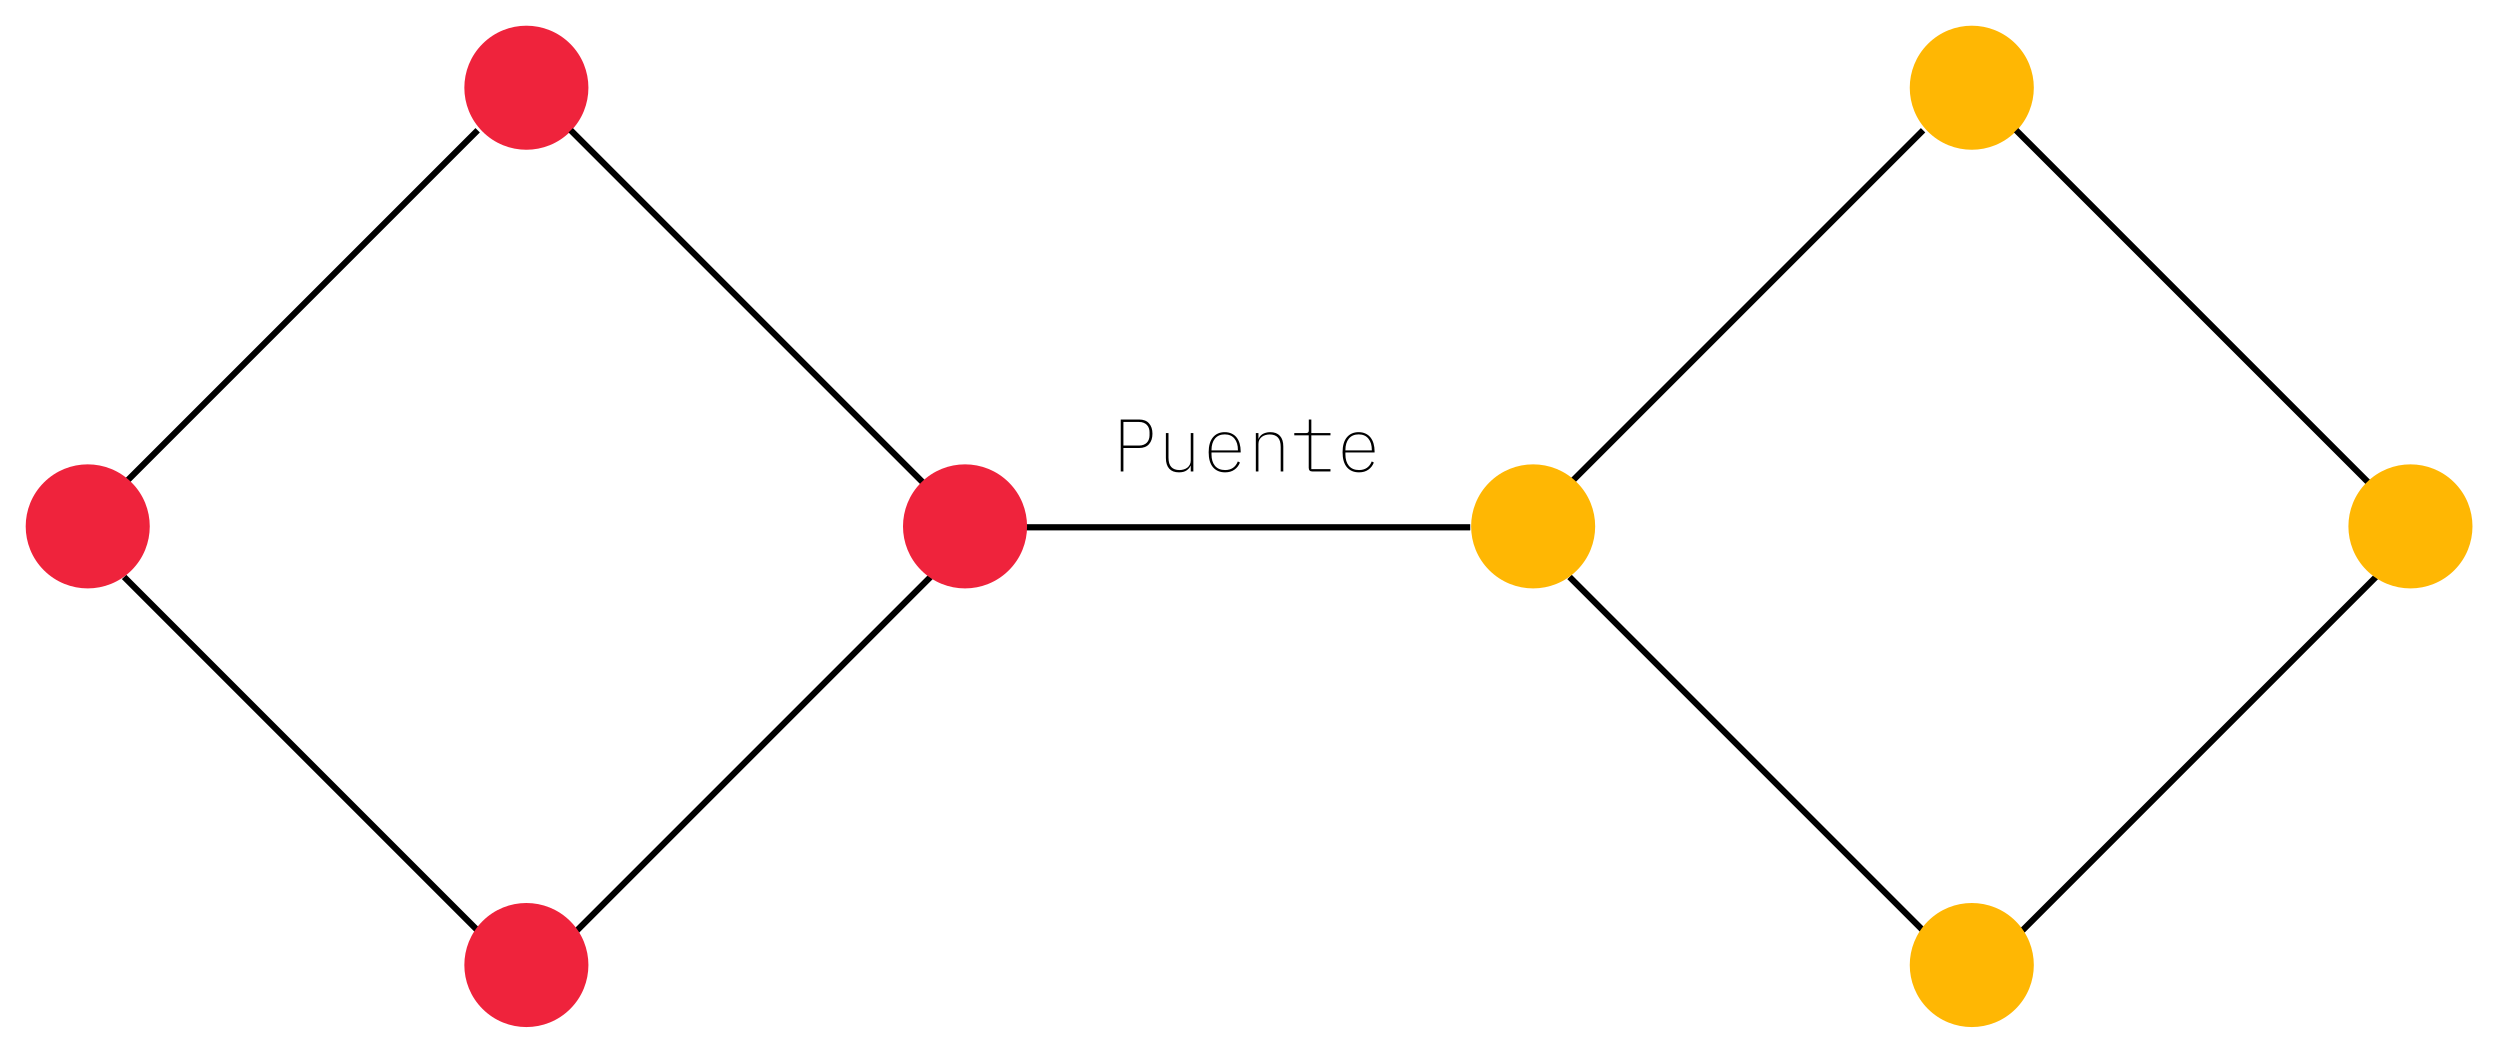
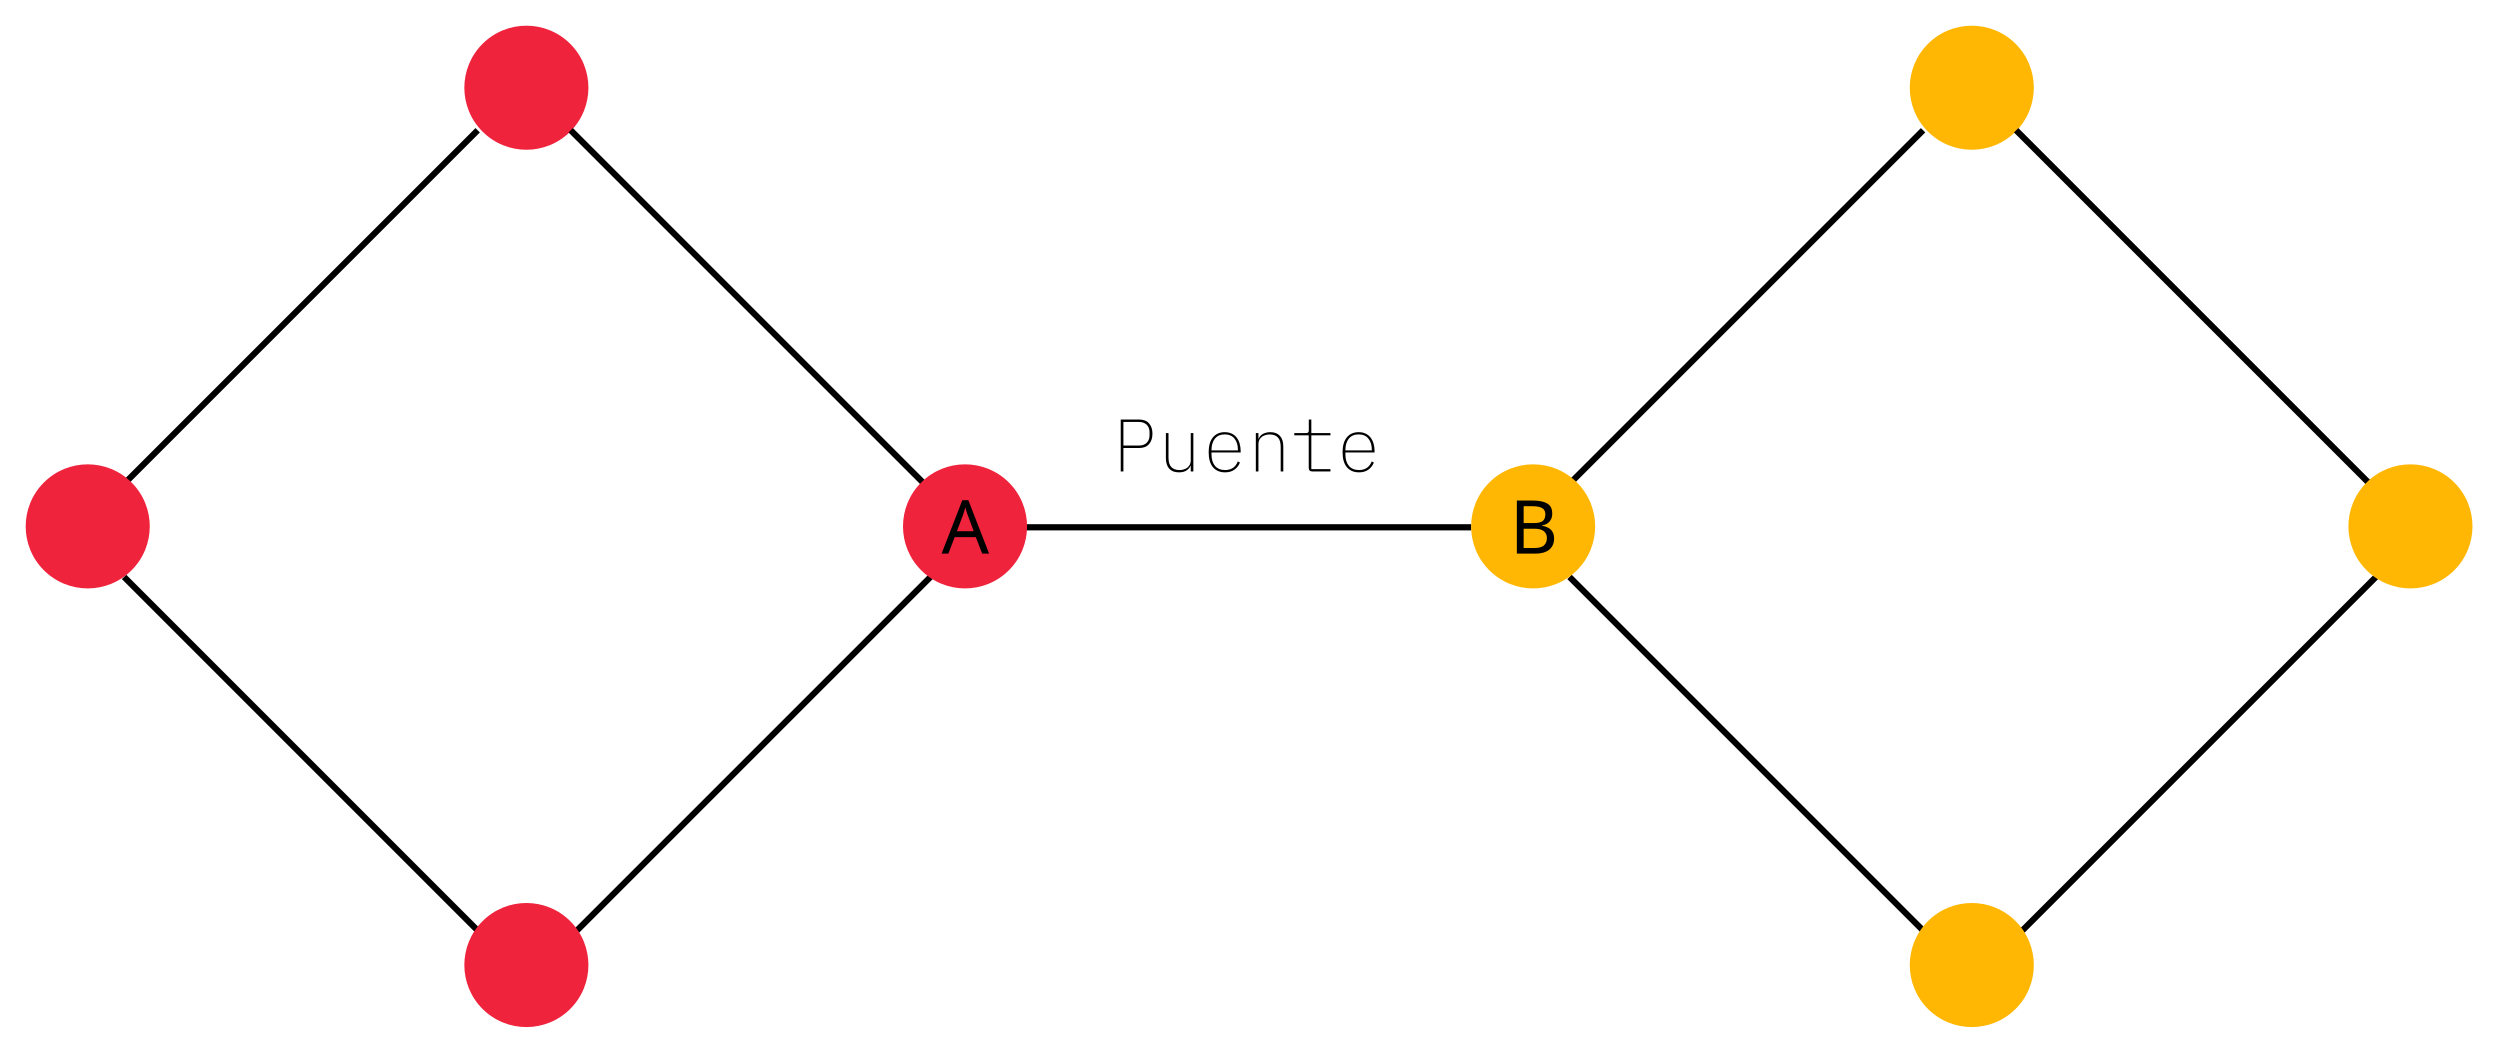
- <svg xmlns="http://www.w3.org/2000/svg" width="403" height="170" viewBox="0 0 403 170" fill="none">
-   <path d="M164 85L237 85" stroke="black" />
-   <path d="M91.924 21.213C95.829 17.308 95.829 10.976 91.924 7.071C88.019 3.166 81.687 3.166 77.782 7.071C73.876 10.976 73.876 17.308 77.782 21.213C81.687 25.118 88.019 25.118 91.924 21.213Z" fill="#EF233C" />
-   <path d="M20 78L77 21" stroke="black" />
-   <path d="M149 78L92 21" stroke="black" />
-   <path d="M150 93L93 150" stroke="black" />
-   <path d="M77 150L20 93" stroke="black" />
-   <path d="M180.662 76V67.624H183.614C184.326 67.624 184.862 67.832 185.222 68.248C185.59 68.656 185.774 69.212 185.774 69.916C185.774 70.62 185.59 71.18 185.222 71.596C184.862 72.012 184.326 72.22 183.614 72.22H181.094V76H180.662ZM181.094 71.824H183.614C183.902 71.824 184.15 71.78 184.358 71.692C184.574 71.604 184.75 71.488 184.886 71.344C185.03 71.192 185.134 71.016 185.198 70.816C185.27 70.616 185.306 70.404 185.306 70.18V69.652C185.306 69.436 185.27 69.228 185.198 69.028C185.134 68.828 185.03 68.656 184.886 68.512C184.75 68.36 184.574 68.24 184.358 68.152C184.15 68.064 183.902 68.02 183.614 68.02H181.094V71.824ZM191.949 75.088H191.913C191.801 75.36 191.593 75.604 191.289 75.82C190.993 76.036 190.577 76.144 190.041 76.144C189.361 76.144 188.841 75.948 188.481 75.556C188.121 75.156 187.941 74.58 187.941 73.828V69.808H188.361V73.756C188.361 74.46 188.513 74.972 188.817 75.292C189.121 75.612 189.561 75.772 190.137 75.772C190.369 75.772 190.593 75.74 190.809 75.676C191.033 75.612 191.229 75.516 191.397 75.388C191.565 75.26 191.697 75.1 191.793 74.908C191.897 74.716 191.949 74.492 191.949 74.236V69.808H192.369V76H191.949V75.088ZM197.489 76.144C196.657 76.144 196.005 75.868 195.533 75.316C195.069 74.764 194.837 73.96 194.837 72.904C194.837 71.848 195.069 71.044 195.533 70.492C195.997 69.94 196.629 69.664 197.429 69.664C197.845 69.664 198.213 69.74 198.533 69.892C198.853 70.036 199.121 70.244 199.337 70.516C199.553 70.788 199.717 71.116 199.829 71.5C199.941 71.884 199.997 72.308 199.997 72.772V72.94H195.293V73.252C195.293 74.028 195.481 74.644 195.857 75.1C196.241 75.548 196.785 75.772 197.489 75.772C197.985 75.772 198.405 75.656 198.749 75.424C199.093 75.192 199.357 74.844 199.541 74.38L199.877 74.56C199.693 75.04 199.397 75.424 198.989 75.712C198.589 76 198.089 76.144 197.489 76.144ZM197.429 70.024C196.749 70.024 196.221 70.252 195.845 70.708C195.477 71.164 195.293 71.78 195.293 72.556V72.604H199.553V72.544C199.553 71.768 199.369 71.156 199.001 70.708C198.633 70.252 198.109 70.024 197.429 70.024ZM202.44 76V69.808H202.86V70.72H202.896C202.952 70.584 203.028 70.452 203.124 70.324C203.228 70.196 203.356 70.084 203.508 69.988C203.66 69.892 203.84 69.816 204.048 69.76C204.256 69.696 204.496 69.664 204.768 69.664C205.448 69.664 205.968 69.864 206.328 70.264C206.688 70.656 206.868 71.228 206.868 71.98V76H206.448V72.052C206.448 71.348 206.296 70.836 205.992 70.516C205.688 70.196 205.248 70.036 204.672 70.036C204.44 70.036 204.212 70.068 203.988 70.132C203.772 70.196 203.58 70.292 203.412 70.42C203.244 70.548 203.108 70.708 203.004 70.9C202.908 71.092 202.86 71.316 202.86 71.572V76H202.44ZM211.555 76C211.163 76 210.967 75.8 210.967 75.4V70.18H208.639V69.808H210.571C210.843 69.808 210.979 69.676 210.979 69.412V67.624H211.387V69.808H214.471V70.18H211.387V75.628H214.471V76H211.555ZM219.075 76.144C218.243 76.144 217.591 75.868 217.119 75.316C216.655 74.764 216.423 73.96 216.423 72.904C216.423 71.848 216.655 71.044 217.119 70.492C217.583 69.94 218.215 69.664 219.015 69.664C219.431 69.664 219.799 69.74 220.119 69.892C220.439 70.036 220.707 70.244 220.923 70.516C221.139 70.788 221.303 71.116 221.415 71.5C221.527 71.884 221.583 72.308 221.583 72.772V72.94H216.879V73.252C216.879 74.028 217.067 74.644 217.443 75.1C217.827 75.548 218.371 75.772 219.075 75.772C219.571 75.772 219.991 75.656 220.335 75.424C220.679 75.192 220.943 74.844 221.127 74.38L221.463 74.56C221.279 75.04 220.983 75.424 220.575 75.712C220.175 76 219.675 76.144 219.075 76.144ZM219.015 70.024C218.335 70.024 217.807 70.252 217.431 70.708C217.063 71.164 216.879 71.78 216.879 72.556V72.604H221.139V72.544C221.139 71.768 220.955 71.156 220.587 70.708C220.219 70.252 219.695 70.024 219.015 70.024Z" fill="black" />
-   <path d="M21.213 91.924C25.118 88.019 25.118 81.687 21.213 77.782C17.308 73.876 10.976 73.876 7.071 77.782C3.166 81.687 3.166 88.019 7.071 91.924C10.976 95.829 17.308 95.829 21.213 91.924Z" fill="#EF233C" />
-   <path d="M91.924 162.635C95.829 158.729 95.829 152.398 91.924 148.492C88.019 144.587 81.687 144.587 77.782 148.492C73.876 152.398 73.876 158.729 77.782 162.635C81.687 166.54 88.019 166.54 91.924 162.635Z" fill="#EF233C" />
-   <path d="M162.635 91.924C166.54 88.019 166.54 81.687 162.635 77.782C158.729 73.876 152.398 73.876 148.492 77.782C144.587 81.687 144.587 88.019 148.492 91.924C152.398 95.829 158.729 95.829 162.635 91.924Z" fill="#EF233C" />
-   <path d="M324.924 21.213C328.829 17.308 328.829 10.976 324.924 7.071C321.019 3.166 314.687 3.166 310.782 7.071C306.877 10.976 306.877 17.308 310.782 21.213C314.687 25.118 321.019 25.118 324.924 21.213Z" fill="#FFB703" />
-   <path d="M253 78L310 21" stroke="black" />
-   <path d="M382 78L325 21" stroke="black" />
-   <path d="M383 93L326 150" stroke="black" />
-   <path d="M310 150L253 93" stroke="black" />
-   <path d="M254.213 91.924C258.118 88.019 258.118 81.687 254.213 77.782C250.308 73.876 243.976 73.876 240.071 77.782C236.166 81.687 236.166 88.019 240.071 91.924C243.976 95.829 250.308 95.829 254.213 91.924Z" fill="#FFB703" />
-   <path d="M324.924 162.635C328.829 158.729 328.829 152.398 324.924 148.493C321.019 144.587 314.687 144.587 310.782 148.493C306.877 152.398 306.877 158.729 310.782 162.635C314.687 166.54 321.019 166.54 324.924 162.635Z" fill="#FFB703" />
-   <path d="M395.635 91.924C399.54 88.019 399.54 81.687 395.635 77.782C391.729 73.877 385.398 73.877 381.492 77.782C377.587 81.687 377.587 88.019 381.492 91.924C385.398 95.829 391.729 95.829 395.635 91.924Z" fill="#FFB703" />
+ <svg xmlns="http://www.w3.org/2000/svg" width="100%" height="100%" viewBox="0 0 403 170" version="1.1" xml:space="preserve" style="fill-rule:evenodd;clip-rule:evenodd;">
+   <g transform="matrix(1.00235,0,0,1,-0.38563,0)">
+     <path d="M164,85L237,85" style="fill:none;fill-rule:nonzero;stroke:black;stroke-width:1px;" />
+   </g>
+   <path d="M91.924,21.213C95.829,17.308 95.829,10.976 91.924,7.071C88.019,3.166 81.687,3.166 77.782,7.071C73.876,10.976 73.876,17.308 77.782,21.213C81.687,25.118 88.019,25.118 91.924,21.213Z" style="fill:rgb(239,35,60);fill-rule:nonzero;" />
+   <path d="M20,78L77,21" style="fill:none;fill-rule:nonzero;stroke:black;stroke-width:1px;" />
+   <path d="M149,78L92,21" style="fill:none;fill-rule:nonzero;stroke:black;stroke-width:1px;" />
+   <path d="M150,93L93,150" style="fill:none;fill-rule:nonzero;stroke:black;stroke-width:1px;" />
+   <path d="M77,150L20,93" style="fill:none;fill-rule:nonzero;stroke:black;stroke-width:1px;" />
+   <path d="M180.662,76L180.662,67.624L183.614,67.624C184.326,67.624 184.862,67.832 185.222,68.248C185.59,68.656 185.774,69.212 185.774,69.916C185.774,70.62 185.59,71.18 185.222,71.596C184.862,72.012 184.326,72.22 183.614,72.22L181.094,72.22L181.094,76L180.662,76ZM181.094,71.824L183.614,71.824C183.902,71.824 184.15,71.78 184.358,71.692C184.574,71.604 184.75,71.488 184.886,71.344C185.03,71.192 185.134,71.016 185.198,70.816C185.27,70.616 185.306,70.404 185.306,70.18L185.306,69.652C185.306,69.436 185.27,69.228 185.198,69.028C185.134,68.828 185.03,68.656 184.886,68.512C184.75,68.36 184.574,68.24 184.358,68.152C184.15,68.064 183.902,68.02 183.614,68.02L181.094,68.02L181.094,71.824ZM191.949,75.088L191.913,75.088C191.801,75.36 191.593,75.604 191.289,75.82C190.993,76.036 190.577,76.144 190.041,76.144C189.361,76.144 188.841,75.948 188.481,75.556C188.121,75.156 187.941,74.58 187.941,73.828L187.941,69.808L188.361,69.808L188.361,73.756C188.361,74.46 188.513,74.972 188.817,75.292C189.121,75.612 189.561,75.772 190.137,75.772C190.369,75.772 190.593,75.74 190.809,75.676C191.033,75.612 191.229,75.516 191.397,75.388C191.565,75.26 191.697,75.1 191.793,74.908C191.897,74.716 191.949,74.492 191.949,74.236L191.949,69.808L192.369,69.808L192.369,76L191.949,76L191.949,75.088ZM197.489,76.144C196.657,76.144 196.005,75.868 195.533,75.316C195.069,74.764 194.837,73.96 194.837,72.904C194.837,71.848 195.069,71.044 195.533,70.492C195.997,69.94 196.629,69.664 197.429,69.664C197.845,69.664 198.213,69.74 198.533,69.892C198.853,70.036 199.121,70.244 199.337,70.516C199.553,70.788 199.717,71.116 199.829,71.5C199.941,71.884 199.997,72.308 199.997,72.772L199.997,72.94L195.293,72.94L195.293,73.252C195.293,74.028 195.481,74.644 195.857,75.1C196.241,75.548 196.785,75.772 197.489,75.772C197.985,75.772 198.405,75.656 198.749,75.424C199.093,75.192 199.357,74.844 199.541,74.38L199.877,74.56C199.693,75.04 199.397,75.424 198.989,75.712C198.589,76 198.089,76.144 197.489,76.144ZM197.429,70.024C196.749,70.024 196.221,70.252 195.845,70.708C195.477,71.164 195.293,71.78 195.293,72.556L195.293,72.604L199.553,72.604L199.553,72.544C199.553,71.768 199.369,71.156 199.001,70.708C198.633,70.252 198.109,70.024 197.429,70.024ZM202.44,76L202.44,69.808L202.86,69.808L202.86,70.72L202.896,70.72C202.952,70.584 203.028,70.452 203.124,70.324C203.228,70.196 203.356,70.084 203.508,69.988C203.66,69.892 203.84,69.816 204.048,69.76C204.256,69.696 204.496,69.664 204.768,69.664C205.448,69.664 205.968,69.864 206.328,70.264C206.688,70.656 206.868,71.228 206.868,71.98L206.868,76L206.448,76L206.448,72.052C206.448,71.348 206.296,70.836 205.992,70.516C205.688,70.196 205.248,70.036 204.672,70.036C204.44,70.036 204.212,70.068 203.988,70.132C203.772,70.196 203.58,70.292 203.412,70.42C203.244,70.548 203.108,70.708 203.004,70.9C202.908,71.092 202.86,71.316 202.86,71.572L202.86,76L202.44,76ZM211.555,76C211.163,76 210.967,75.8 210.967,75.4L210.967,70.18L208.639,70.18L208.639,69.808L210.571,69.808C210.843,69.808 210.979,69.676 210.979,69.412L210.979,67.624L211.387,67.624L211.387,69.808L214.471,69.808L214.471,70.18L211.387,70.18L211.387,75.628L214.471,75.628L214.471,76L211.555,76ZM219.075,76.144C218.243,76.144 217.591,75.868 217.119,75.316C216.655,74.764 216.423,73.96 216.423,72.904C216.423,71.848 216.655,71.044 217.119,70.492C217.583,69.94 218.215,69.664 219.015,69.664C219.431,69.664 219.799,69.74 220.119,69.892C220.439,70.036 220.707,70.244 220.923,70.516C221.139,70.788 221.303,71.116 221.415,71.5C221.527,71.884 221.583,72.308 221.583,72.772L221.583,72.94L216.879,72.94L216.879,73.252C216.879,74.028 217.067,74.644 217.443,75.1C217.827,75.548 218.371,75.772 219.075,75.772C219.571,75.772 219.991,75.656 220.335,75.424C220.679,75.192 220.943,74.844 221.127,74.38L221.463,74.56C221.279,75.04 220.983,75.424 220.575,75.712C220.175,76 219.675,76.144 219.075,76.144ZM219.015,70.024C218.335,70.024 217.807,70.252 217.431,70.708C217.063,71.164 216.879,71.78 216.879,72.556L216.879,72.604L221.139,72.604L221.139,72.544C221.139,71.768 220.955,71.156 220.587,70.708C220.219,70.252 219.695,70.024 219.015,70.024Z" style="fill-rule:nonzero;" />
+   <path d="M21.213,91.924C25.118,88.019 25.118,81.687 21.213,77.782C17.308,73.876 10.976,73.876 7.071,77.782C3.166,81.687 3.166,88.019 7.071,91.924C10.976,95.829 17.308,95.829 21.213,91.924Z" style="fill:rgb(239,35,60);fill-rule:nonzero;" />
+   <path d="M91.924,162.635C95.829,158.729 95.829,152.398 91.924,148.492C88.019,144.587 81.687,144.587 77.782,148.492C73.876,152.398 73.876,158.729 77.782,162.635C81.687,166.54 88.019,166.54 91.924,162.635Z" style="fill:rgb(239,35,60);fill-rule:nonzero;" />
+   <path d="M162.635,91.924C166.54,88.019 166.54,81.687 162.635,77.782C158.729,73.876 152.398,73.876 148.492,77.782C144.587,81.687 144.587,88.019 148.492,91.924C152.398,95.829 158.729,95.829 162.635,91.924Z" style="fill:rgb(239,35,60);fill-rule:nonzero;" />
+   <path d="M324.924,21.213C328.829,17.308 328.829,10.976 324.924,7.071C321.019,3.166 314.687,3.166 310.782,7.071C306.877,10.976 306.877,17.308 310.782,21.213C314.687,25.118 321.019,25.118 324.924,21.213Z" style="fill:rgb(255,183,3);fill-rule:nonzero;" />
+   <path d="M253,78L310,21" style="fill:none;fill-rule:nonzero;stroke:black;stroke-width:1px;" />
+   <path d="M382,78L325,21" style="fill:none;fill-rule:nonzero;stroke:black;stroke-width:1px;" />
+   <path d="M383,93L326,150" style="fill:none;fill-rule:nonzero;stroke:black;stroke-width:1px;" />
+   <path d="M310,150L253,93" style="fill:none;fill-rule:nonzero;stroke:black;stroke-width:1px;" />
+   <path d="M254.213,91.924C258.118,88.019 258.118,81.687 254.213,77.782C250.308,73.876 243.976,73.876 240.071,77.782C236.166,81.687 236.166,88.019 240.071,91.924C243.976,95.829 250.308,95.829 254.213,91.924Z" style="fill:rgb(255,183,3);fill-rule:nonzero;" />
+   <path d="M324.924,162.635C328.829,158.729 328.829,152.398 324.924,148.493C321.019,144.587 314.687,144.587 310.782,148.493C306.877,152.398 306.877,158.729 310.782,162.635C314.687,166.54 321.019,166.54 324.924,162.635Z" style="fill:rgb(255,183,3);fill-rule:nonzero;" />
+   <path d="M395.635,91.924C399.54,88.019 399.54,81.687 395.635,77.782C391.729,73.877 385.398,73.877 381.492,77.782C377.587,81.687 377.587,88.019 381.492,91.924C385.398,95.829 391.729,95.829 395.635,91.924Z" style="fill:rgb(255,183,3);fill-rule:nonzero;" />
+   <g transform="matrix(1,0,0,1,20.7925,50.2273)">
+     <text x="130.992px" y="39.015px" style="font-family:'IBMPlexSans', 'IBM Plex Sans', sans-serif;font-size:12px;">A</text>
+   </g>
+   <g transform="matrix(1,0,0,1,112.37,50.2273)">
+     <text x="130.992px" y="39.015px" style="font-family:'IBMPlexSans', 'IBM Plex Sans', sans-serif;font-size:12px;">B</text>
+   </g>
</svg>
